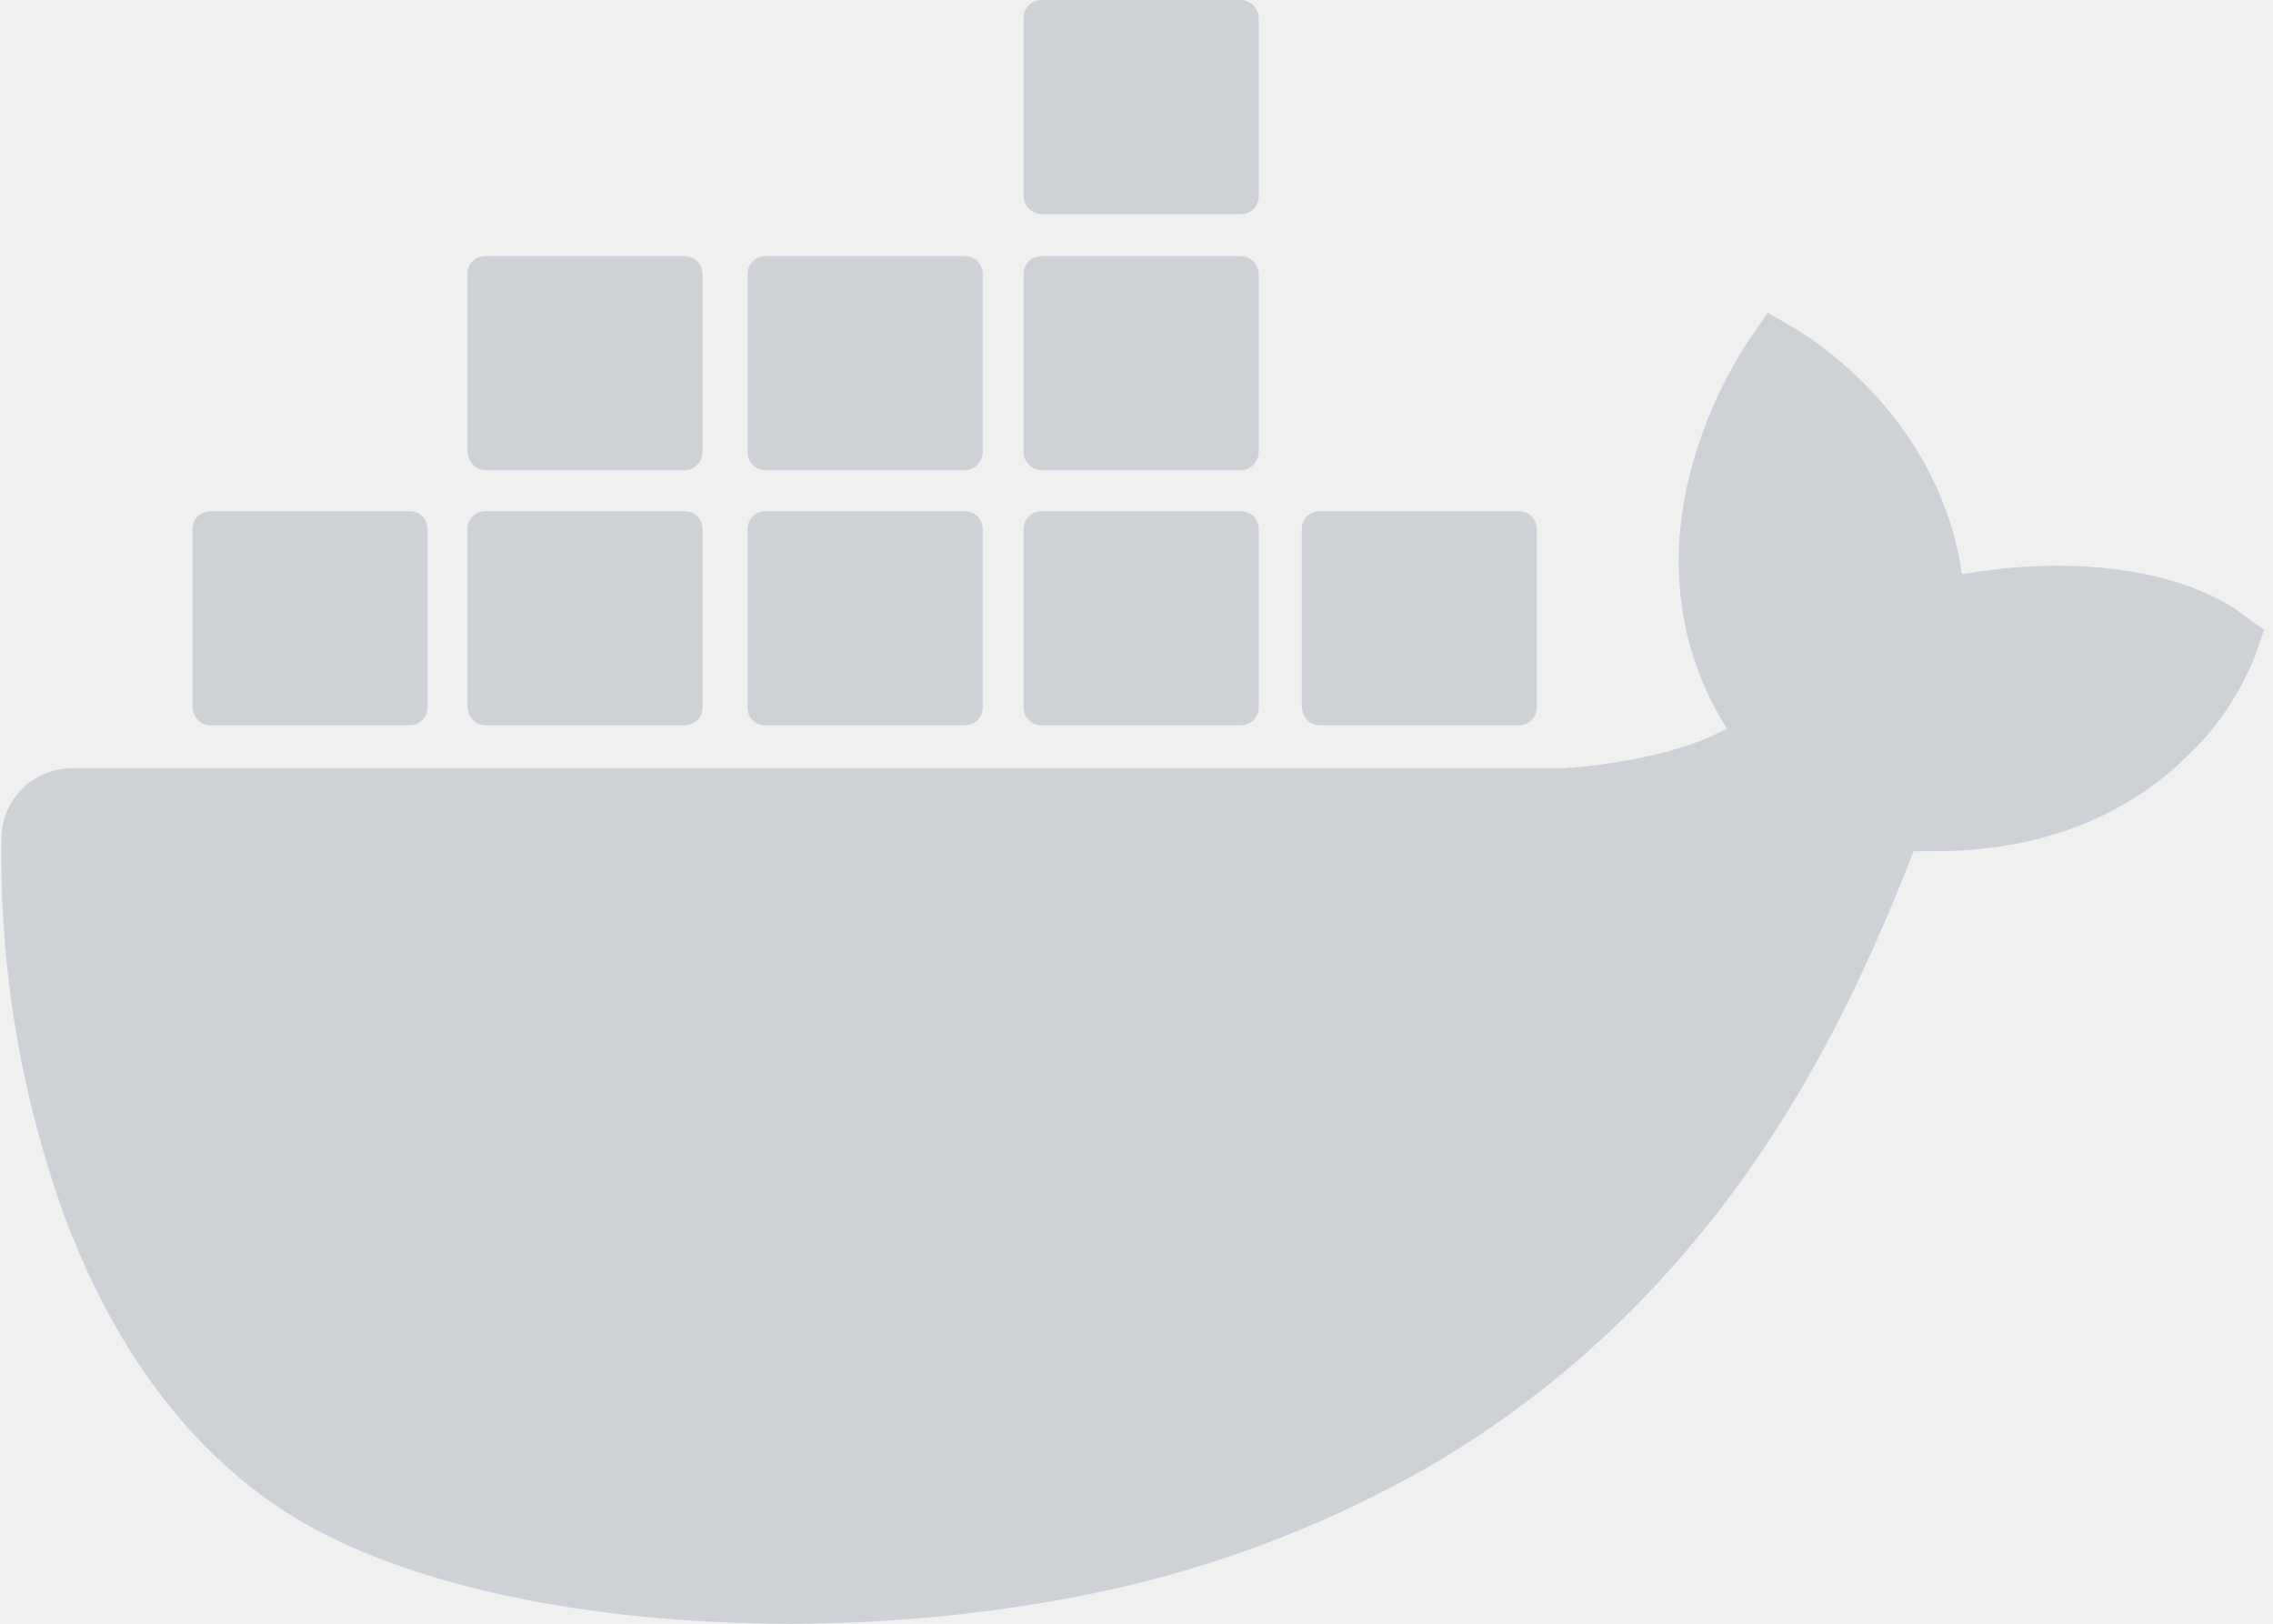
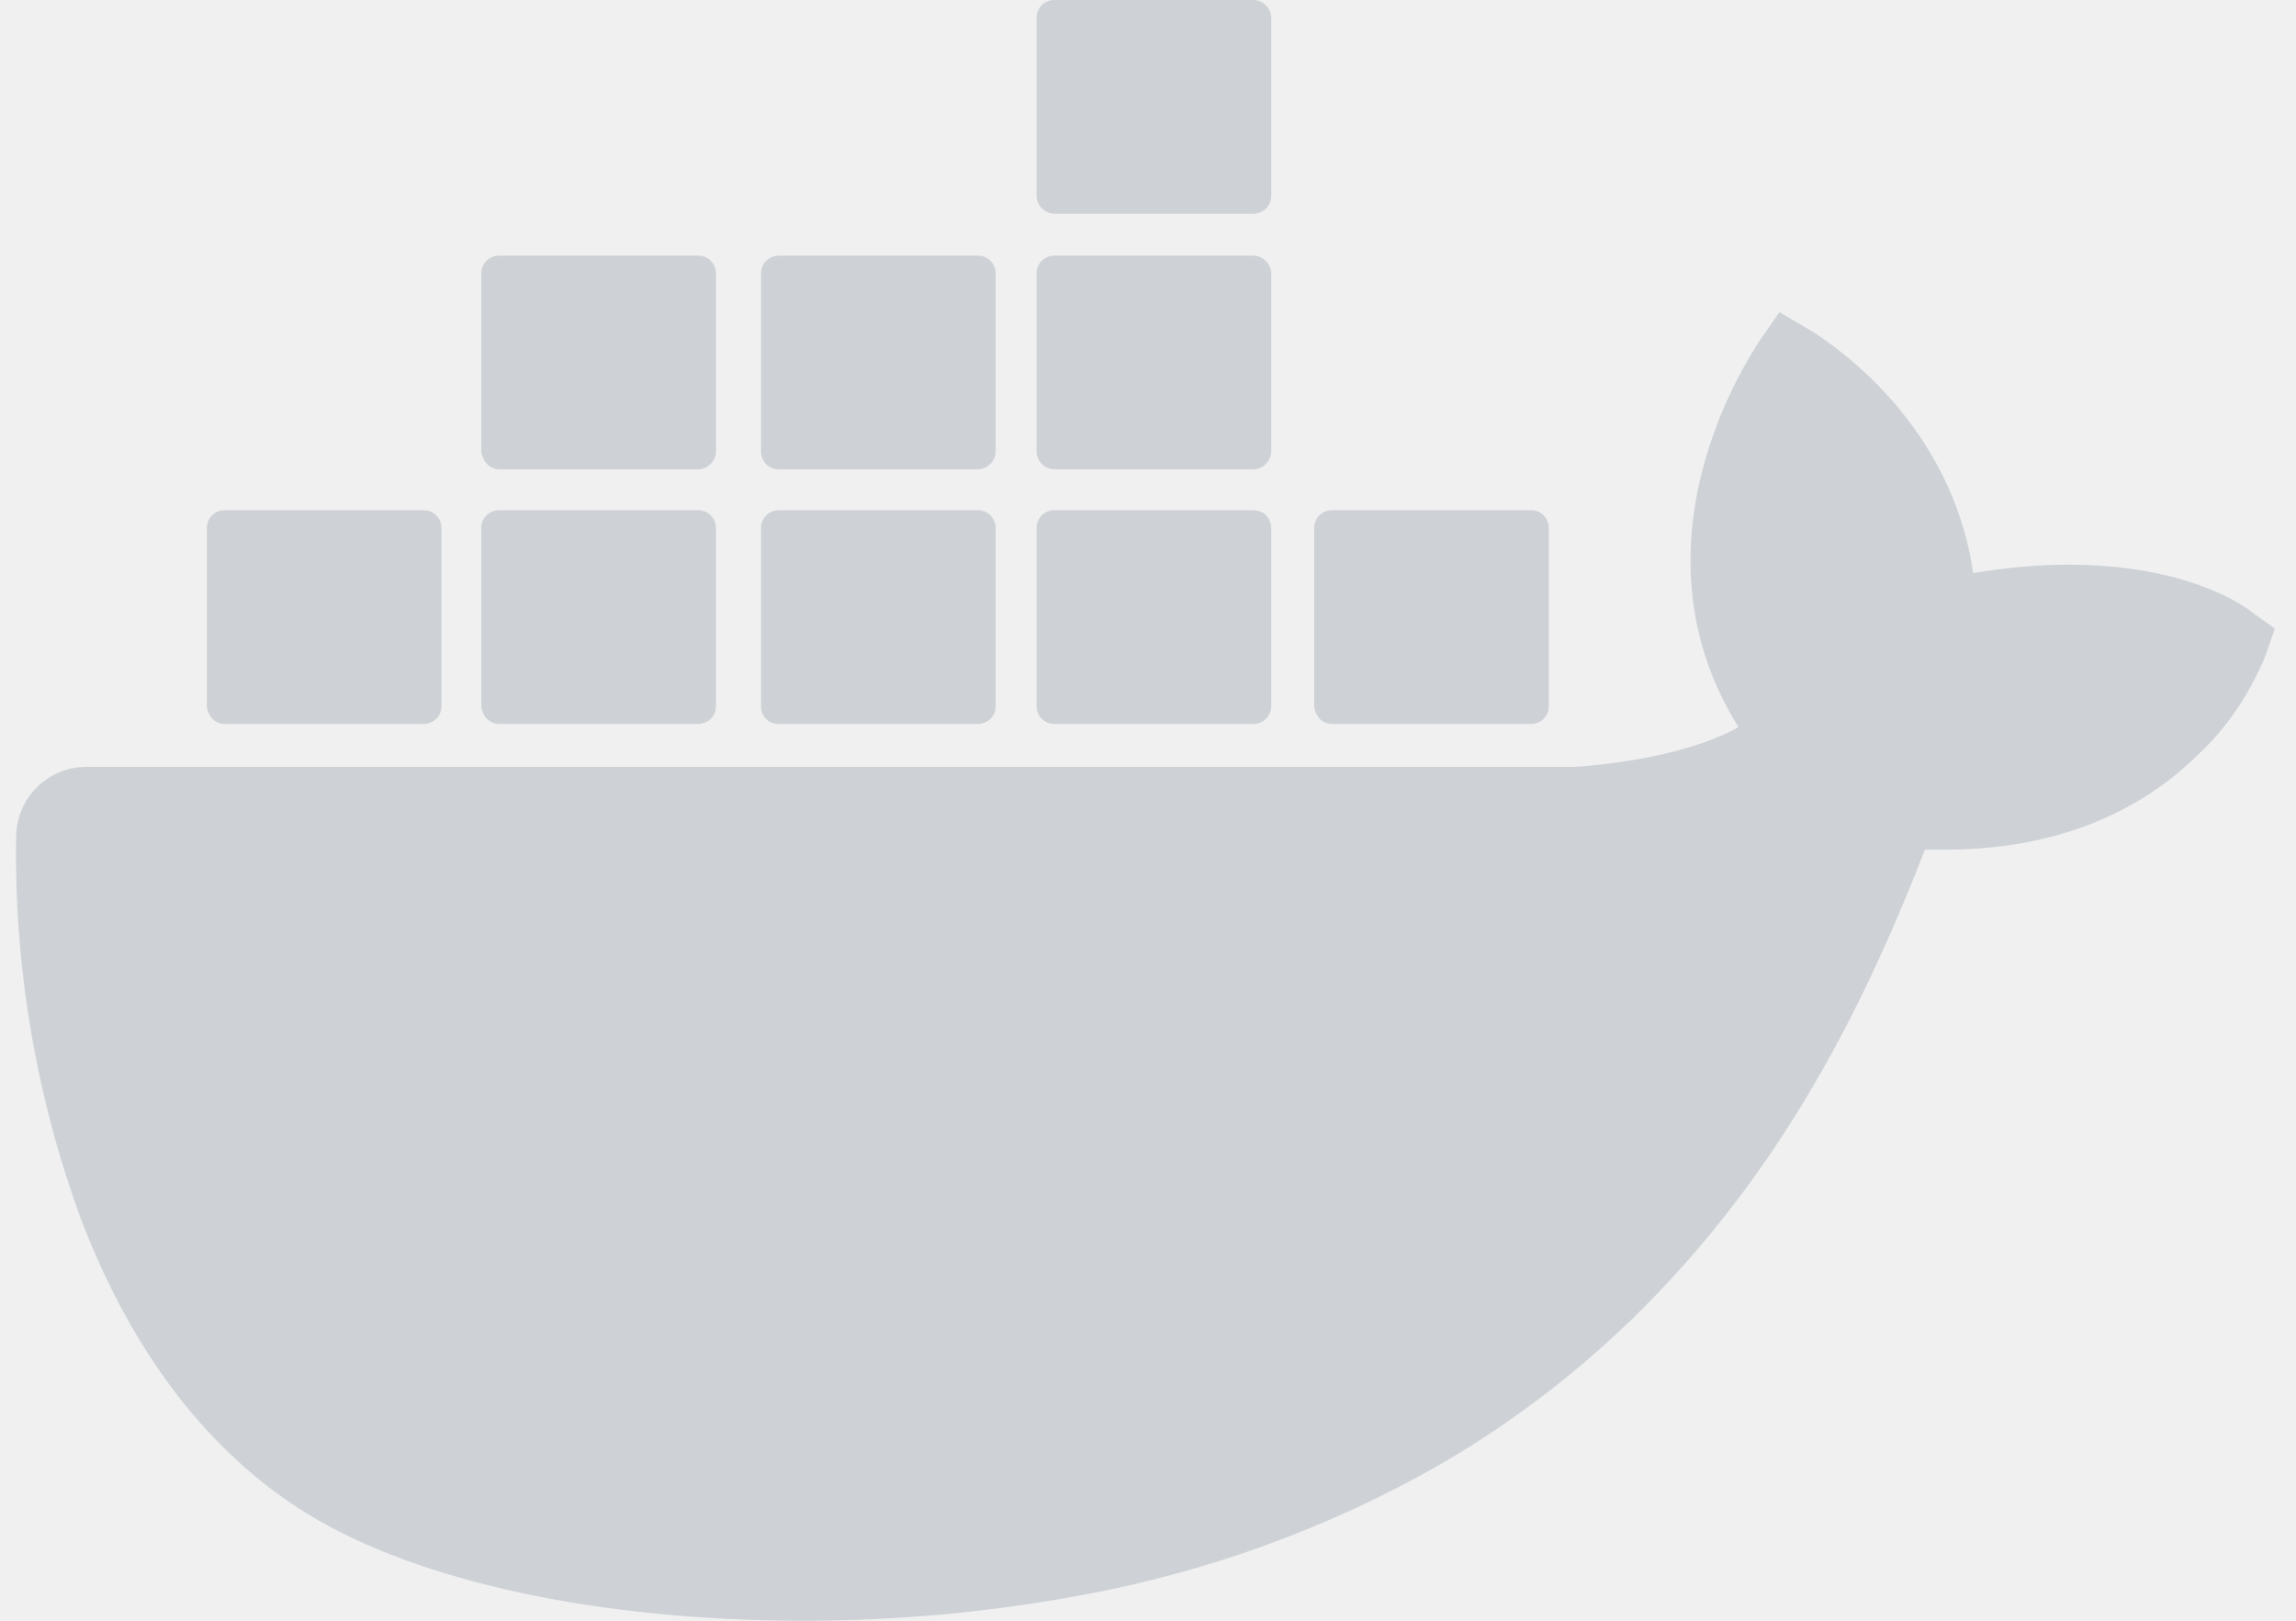
- <svg xmlns="http://www.w3.org/2000/svg" width="84" height="60" viewBox="0 0 84 60" fill="none">
+ <svg xmlns="http://www.w3.org/2000/svg" xmlns:xlink="http://www.w3.org/1999/xlink" width="85" height="60" viewBox="0 0 85 60" fill="none">
+   <style>
+ svg .img {
+ opacity: 0;
+ transition-duration: 0.5s;
+ }
+ svg .img:hover {
+ opacity: 1;
+ transition-duration: 0.3s;
+ }
+ </style>
  <g opacity="0.15">
-     <path d="M15.14 26.8H7.771C7.422 26.8 7.151 26.529 7.112 26.141L7.112 19.548C7.112 19.16 7.422 18.888 7.771 18.888L15.14 18.888C15.528 18.888 15.8 19.199 15.8 19.548V26.141C15.8 26.529 15.489 26.8 15.14 26.8Z" fill="#0D2743" />
-     <path d="M25.302 26.8L17.933 26.8C17.584 26.8 17.312 26.529 17.273 26.141V19.548C17.273 19.16 17.584 18.888 17.933 18.888H25.302C25.69 18.888 25.961 19.199 25.961 19.548V26.141C25.961 26.529 25.651 26.8 25.302 26.8Z" fill="#0D2743" />
-     <path d="M35.657 26.8H28.288C27.9 26.8 27.629 26.529 27.629 26.141V19.548C27.629 19.16 27.939 18.888 28.288 18.888H35.657C36.045 18.888 36.317 19.199 36.317 19.548V26.141C36.317 26.529 36.006 26.8 35.657 26.8Z" fill="#0D2743" />
-     <path d="M45.858 26.8L38.489 26.8C38.139 26.8 37.829 26.529 37.829 26.141V19.548C37.829 19.16 38.139 18.888 38.489 18.888H45.858C46.245 18.888 46.517 19.199 46.517 19.548V26.141C46.517 26.529 46.207 26.8 45.858 26.8Z" fill="#0D2743" />
-     <path d="M25.302 17.376H17.933C17.584 17.376 17.312 17.065 17.273 16.716L17.273 10.123C17.273 9.735 17.584 9.464 17.933 9.464H25.302C25.69 9.464 25.961 9.774 25.961 10.123V16.716C25.961 17.065 25.651 17.376 25.302 17.376Z" fill="#0D2743" />
-     <path d="M35.657 17.376H28.288C27.9 17.376 27.629 17.065 27.629 16.716V10.123C27.629 9.735 27.939 9.464 28.288 9.464L35.657 9.464C36.045 9.464 36.317 9.774 36.317 10.123V16.716C36.317 17.065 36.006 17.376 35.657 17.376Z" fill="#0D2743" />
-     <path d="M45.858 17.376H38.489C38.139 17.376 37.829 17.065 37.829 16.716V10.123C37.829 9.735 38.139 9.464 38.489 9.464H45.858C46.207 9.464 46.517 9.774 46.517 10.123V16.716C46.517 17.065 46.207 17.376 45.858 17.376Z" fill="#0D2743" />
-     <path d="M45.858 7.912L38.489 7.912C38.139 7.912 37.829 7.602 37.829 7.253L37.829 0.659C37.829 0.272 38.139 0 38.489 0L45.858 0C46.207 0 46.517 0.31 46.517 0.659V7.253C46.517 7.641 46.207 7.912 45.858 7.912Z" fill="#0D2743" />
-     <path d="M56.136 26.8H48.767C48.417 26.8 48.146 26.529 48.107 26.141V19.548C48.107 19.16 48.417 18.888 48.767 18.888L56.136 18.888C56.523 18.888 56.795 19.199 56.795 19.548V26.141C56.795 26.529 56.485 26.8 56.136 26.8Z" fill="#0D2743" />
-     <path d="M76.032 20.905C80.531 20.905 82.626 22.495 82.858 22.689L83.673 23.271L83.324 24.279C82.742 25.676 81.927 26.917 80.841 27.925C79.213 29.554 76.265 31.454 71.494 31.454H70.719C68.818 36.341 66.22 41.849 61.837 46.775C59.238 49.722 56.174 52.243 52.761 54.221C48.611 56.587 44.112 58.216 39.419 59.069C36.045 59.69 32.632 60 29.219 60C21.656 60 14.946 58.565 10.835 56.044C7.189 53.794 4.358 50.11 2.458 45.145C0.79 40.608 -0.025 35.798 0.053 30.989C0.053 29.554 1.216 28.39 2.651 28.39L57.726 28.39C58.424 28.352 61.759 28.08 63.815 26.917C62.108 24.202 61.604 21.021 62.419 17.647C62.845 15.902 63.582 14.195 64.552 12.683L65.328 11.558L66.53 12.256C66.543 12.266 66.576 12.289 66.629 12.323C67.36 12.806 71.706 15.675 72.503 21.215C73.666 21.021 74.869 20.905 76.032 20.905Z" fill="#0D2743" />
+     <path d="M15.685 26.8H8.316C7.967 26.8 7.695 26.529 7.657 26.141L7.657 19.548C7.657 19.16 7.967 18.888 8.316 18.888L15.685 18.888C16.073 18.888 16.344 19.199 16.344 19.548V26.141C16.344 26.529 16.034 26.8 15.685 26.8Z" fill="#0D2743" />
+     <path d="M25.847 26.8L18.478 26.8C18.128 26.8 17.857 26.529 17.818 26.141V19.548C17.818 19.16 18.128 18.888 18.478 18.888L25.847 18.888C26.235 18.888 26.506 19.199 26.506 19.548V26.141C26.506 26.529 26.196 26.8 25.847 26.8Z" fill="#0D2743" />
+     <path d="M36.202 26.8H28.833C28.445 26.8 28.174 26.529 28.174 26.141V19.548C28.174 19.16 28.484 18.888 28.833 18.888H36.202C36.59 18.888 36.861 19.199 36.861 19.548V26.141C36.861 26.529 36.551 26.8 36.202 26.8Z" fill="#0D2743" />
+     <path d="M46.403 26.8L39.033 26.8C38.684 26.8 38.374 26.529 38.374 26.141V19.548C38.374 19.16 38.684 18.888 39.033 18.888H46.403C46.79 18.888 47.062 19.199 47.062 19.548V26.141C47.062 26.529 46.752 26.8 46.403 26.8Z" fill="#0D2743" />
+     <path d="M25.847 17.376L18.478 17.376C18.128 17.376 17.857 17.065 17.818 16.716L17.818 10.123C17.818 9.735 18.128 9.464 18.478 9.464L25.847 9.464C26.235 9.464 26.506 9.774 26.506 10.123V16.716C26.506 17.065 26.196 17.376 25.847 17.376Z" fill="#0D2743" />
+     <path d="M36.202 17.376H28.833C28.445 17.376 28.174 17.065 28.174 16.716V10.123C28.174 9.735 28.484 9.464 28.833 9.464L36.202 9.464C36.59 9.464 36.861 9.774 36.861 10.123V16.716C36.861 17.065 36.551 17.376 36.202 17.376Z" fill="#0D2743" />
+     <path d="M46.403 17.376H39.033C38.684 17.376 38.374 17.065 38.374 16.716V10.123C38.374 9.735 38.684 9.464 39.033 9.464L46.403 9.464C46.752 9.464 47.062 9.774 47.062 10.123V16.716C47.062 17.065 46.752 17.376 46.403 17.376Z" fill="#0D2743" />
+     <path d="M46.403 7.912L39.033 7.912C38.684 7.912 38.374 7.602 38.374 7.253L38.374 0.659C38.374 0.272 38.684 0 39.033 0L46.403 0C46.752 0 47.062 0.31 47.062 0.659V7.253C47.062 7.641 46.752 7.912 46.403 7.912Z" fill="#0D2743" />
+     <path d="M56.681 26.8H49.311C48.962 26.8 48.691 26.529 48.652 26.141V19.548C48.652 19.16 48.962 18.888 49.311 18.888L56.681 18.888C57.068 18.888 57.34 19.199 57.34 19.548V26.141C57.34 26.529 57.03 26.8 56.681 26.8Z" fill="#0D2743" />
+     <path d="M76.577 20.905C81.076 20.905 83.171 22.495 83.403 22.689L84.218 23.271L83.869 24.279C83.287 25.676 82.472 26.917 81.386 27.925C79.757 29.554 76.81 31.454 72.039 31.454H71.264C69.363 36.341 66.765 41.849 62.382 46.775C59.783 49.722 56.719 52.243 53.306 54.221C49.156 56.587 44.657 58.216 39.964 59.069C36.59 59.69 33.177 60 29.764 60C22.201 60 15.491 58.565 11.38 56.044C7.734 53.794 4.903 50.11 3.002 45.145C1.335 40.608 0.52 35.798 0.598 30.989C0.598 29.554 1.761 28.39 3.196 28.39L58.271 28.39C58.969 28.352 62.304 28.08 64.36 26.917C62.653 24.202 62.149 21.021 62.964 17.647C63.39 15.902 64.127 14.195 65.097 12.683L65.873 11.558L67.075 12.256C67.088 12.266 67.121 12.289 67.173 12.323C67.904 12.806 72.251 15.675 73.048 21.215C74.211 21.021 75.414 20.905 76.577 20.905Z" fill="#0D2743" />
  </g>
+   <a xlink:href="https://www.docker.com/" target="_blank" xlink:title="Docker" xlink:alt="Docker">
+     <g class="img">
+       <rect width="76" height="60" fill="white" opacity="0" />
+       <path d="M15.685 26.8H8.316C7.967 26.8 7.695 26.529 7.657 26.141L7.657 19.548C7.657 19.16 7.967 18.888 8.316 18.888L15.685 18.888C16.073 18.888 16.344 19.199 16.344 19.548V26.141C16.344 26.529 16.034 26.8 15.685 26.8Z" fill="#2496EE" />
+       <path d="M25.847 26.8L18.478 26.8C18.128 26.8 17.857 26.529 17.818 26.141V19.548C17.818 19.16 18.128 18.888 18.478 18.888L25.847 18.888C26.235 18.888 26.506 19.199 26.506 19.548V26.141C26.506 26.529 26.196 26.8 25.847 26.8Z" fill="#2496EE" />
+       <path d="M36.202 26.8H28.833C28.445 26.8 28.174 26.529 28.174 26.141V19.548C28.174 19.16 28.484 18.888 28.833 18.888H36.202C36.59 18.888 36.861 19.199 36.861 19.548V26.141C36.861 26.529 36.551 26.8 36.202 26.8Z" fill="#2496EE" />
+       <path d="M46.403 26.8L39.033 26.8C38.684 26.8 38.374 26.529 38.374 26.141V19.548C38.374 19.16 38.684 18.888 39.033 18.888H46.403C46.79 18.888 47.062 19.199 47.062 19.548V26.141C47.062 26.529 46.752 26.8 46.403 26.8Z" fill="#2496EE" />
+       <path d="M25.847 17.376L18.478 17.376C18.128 17.376 17.857 17.065 17.818 16.716L17.818 10.123C17.818 9.735 18.128 9.464 18.478 9.464L25.847 9.464C26.235 9.464 26.506 9.774 26.506 10.123V16.716C26.506 17.065 26.196 17.376 25.847 17.376Z" fill="#2496EE" />
+       <path d="M36.202 17.376H28.833C28.445 17.376 28.174 17.065 28.174 16.716V10.123C28.174 9.735 28.484 9.464 28.833 9.464L36.202 9.464C36.59 9.464 36.861 9.774 36.861 10.123V16.716C36.861 17.065 36.551 17.376 36.202 17.376Z" fill="#2496EE" />
+       <path d="M46.403 17.376H39.033C38.684 17.376 38.374 17.065 38.374 16.716V10.123C38.374 9.735 38.684 9.464 39.033 9.464L46.403 9.464C46.752 9.464 47.062 9.774 47.062 10.123V16.716C47.062 17.065 46.752 17.376 46.403 17.376Z" fill="#2496EE" />
+       <path d="M46.403 7.912L39.033 7.912C38.684 7.912 38.374 7.602 38.374 7.253L38.374 0.659C38.374 0.272 38.684 0 39.033 0L46.403 0C46.752 0 47.062 0.31 47.062 0.659V7.253C47.062 7.641 46.752 7.912 46.403 7.912Z" fill="#2496EE" />
+       <path d="M56.681 26.8H49.311C48.962 26.8 48.691 26.529 48.652 26.141V19.548C48.652 19.16 48.962 18.888 49.311 18.888L56.681 18.888C57.068 18.888 57.34 19.199 57.34 19.548V26.141C57.34 26.529 57.03 26.8 56.681 26.8Z" fill="#2496EE" />
+       <path d="M76.577 20.905C81.076 20.905 83.171 22.495 83.403 22.689L84.218 23.271L83.869 24.279C83.287 25.676 82.472 26.917 81.386 27.925C79.757 29.554 76.81 31.454 72.039 31.454H71.264C69.363 36.341 66.765 41.849 62.382 46.775C59.783 49.722 56.719 52.243 53.306 54.221C49.156 56.587 44.657 58.216 39.964 59.069C36.59 59.69 33.177 60 29.764 60C22.201 60 15.491 58.565 11.38 56.044C7.734 53.794 4.903 50.11 3.002 45.145C1.335 40.608 0.52 35.798 0.598 30.989C0.598 29.554 1.761 28.39 3.196 28.39L58.271 28.39C58.969 28.352 62.304 28.08 64.36 26.917C62.653 24.202 62.149 21.021 62.964 17.647C63.39 15.902 64.127 14.195 65.097 12.683L65.873 11.558L67.075 12.256C67.088 12.266 67.121 12.289 67.173 12.323C67.904 12.806 72.251 15.675 73.048 21.215C74.211 21.021 75.414 20.905 76.577 20.905Z" fill="#2496EE" />
+     </g>
+   </a>
</svg>
